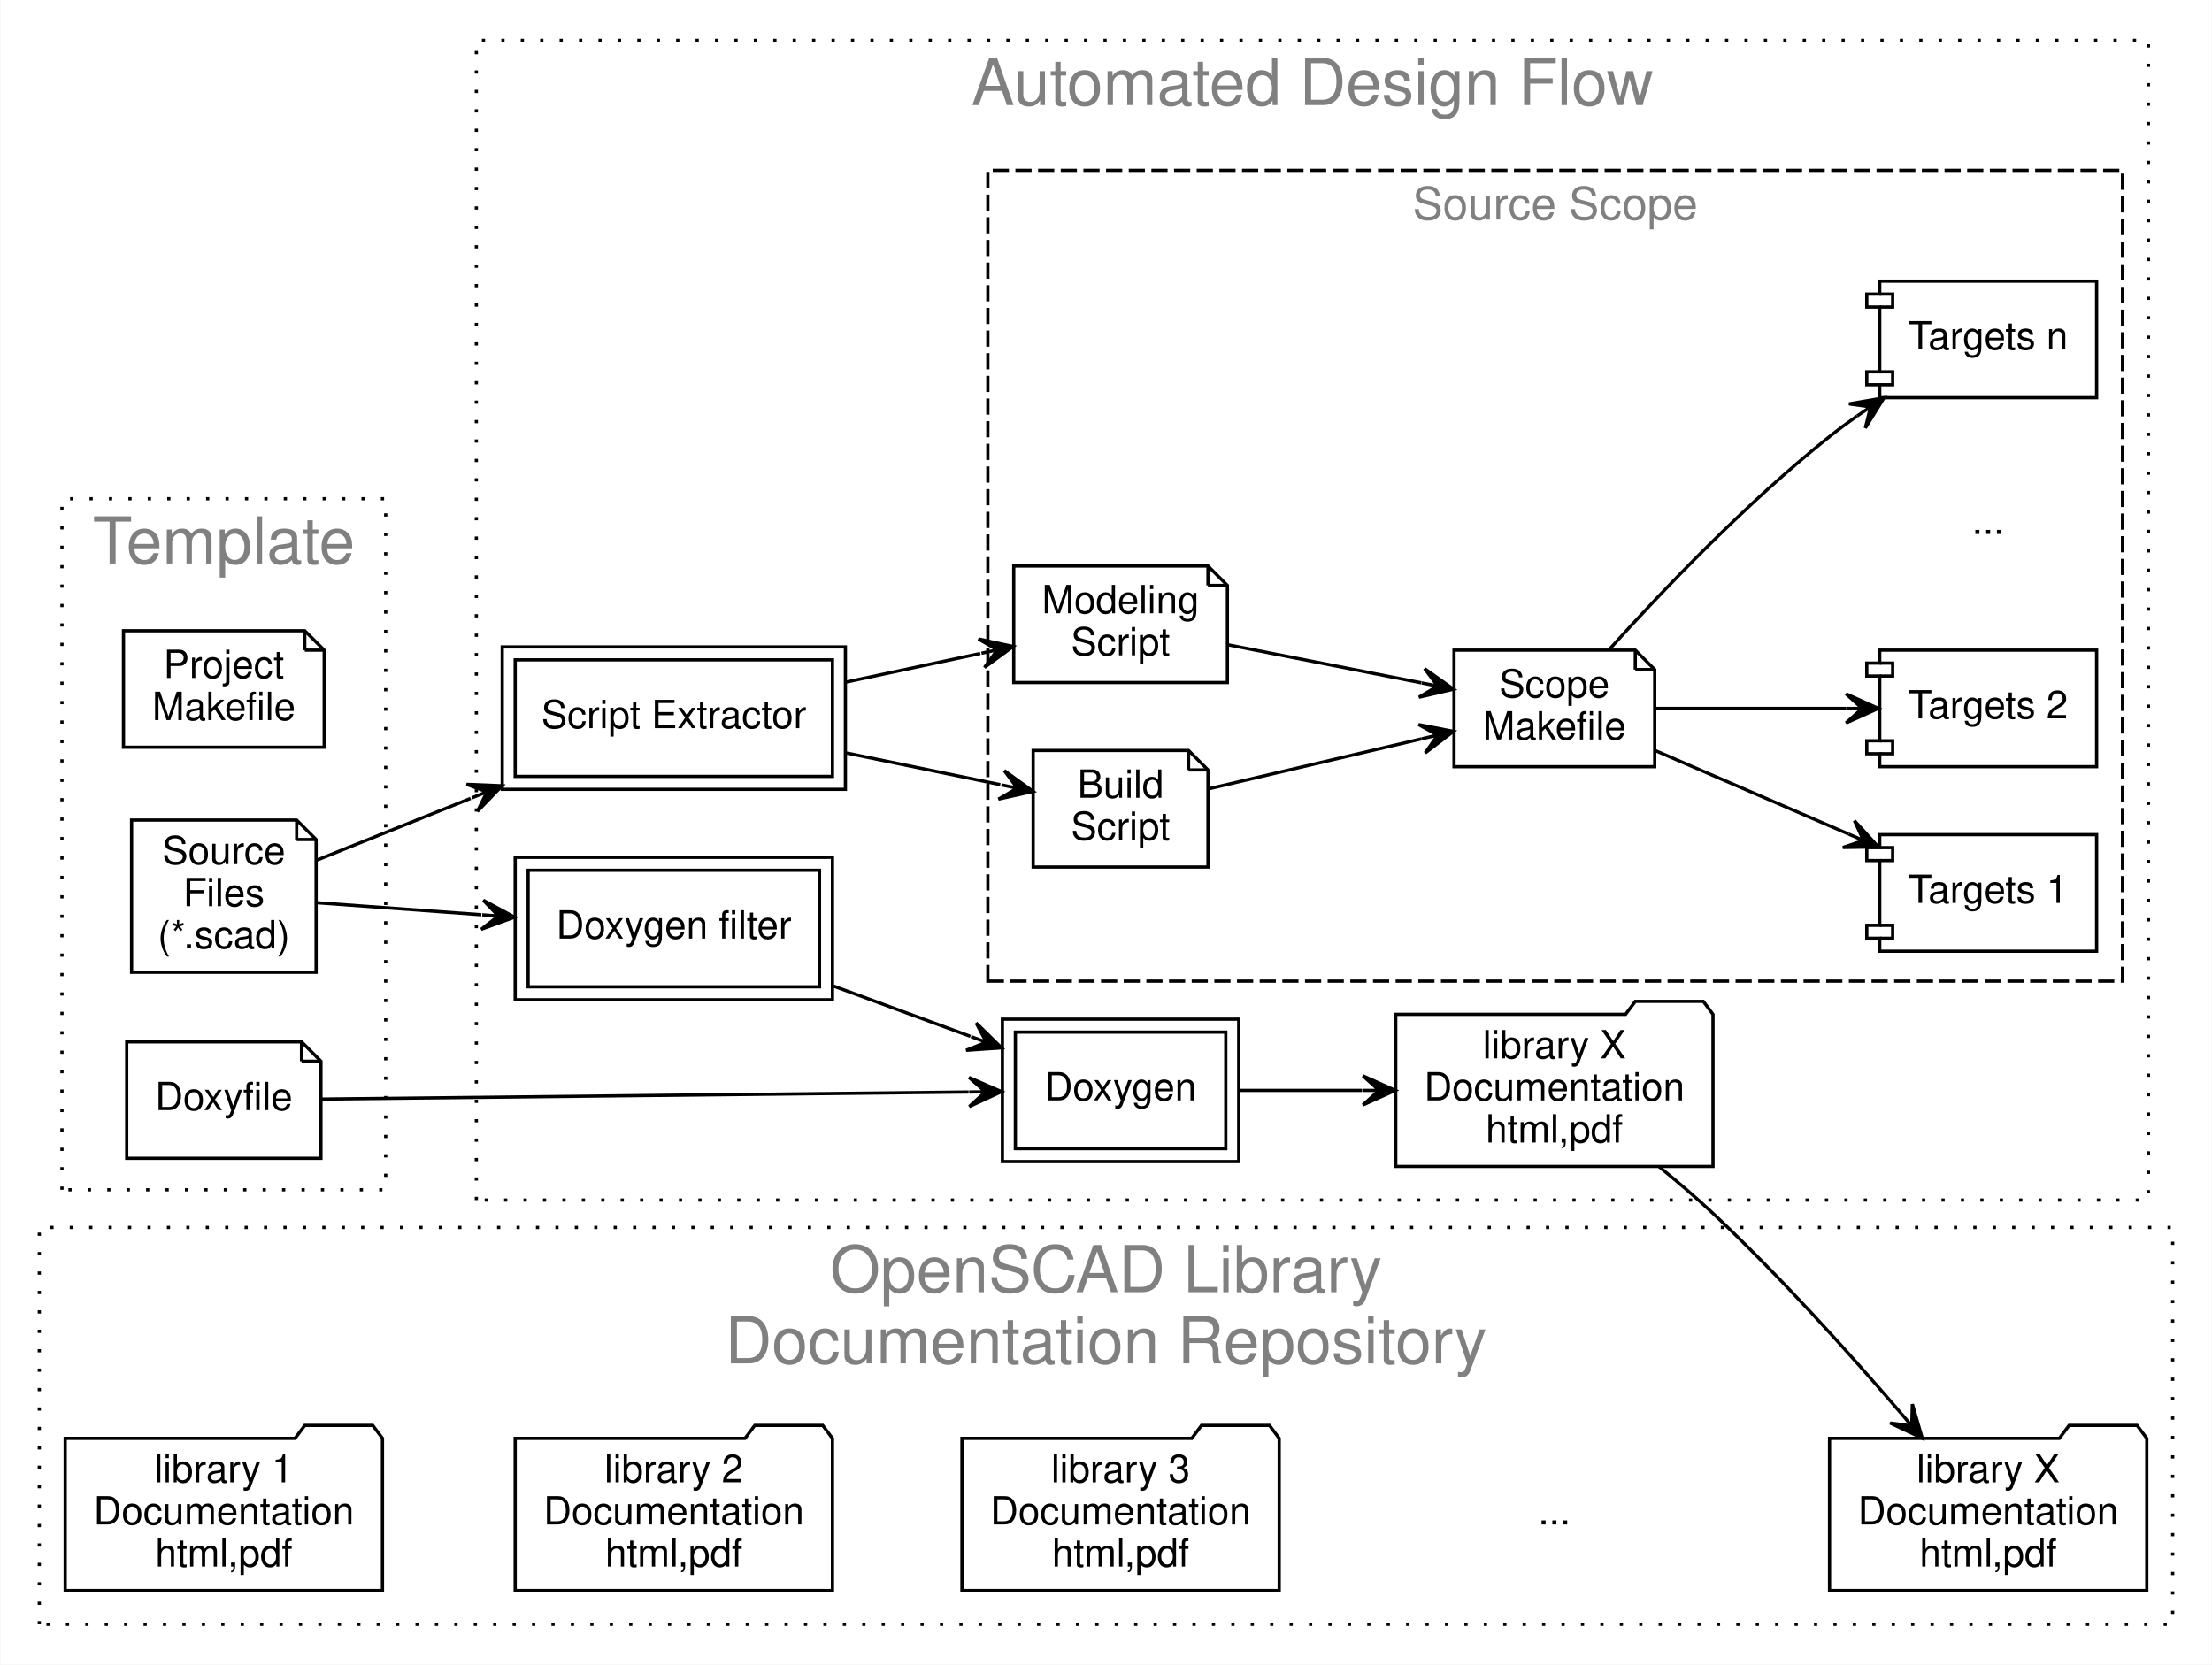
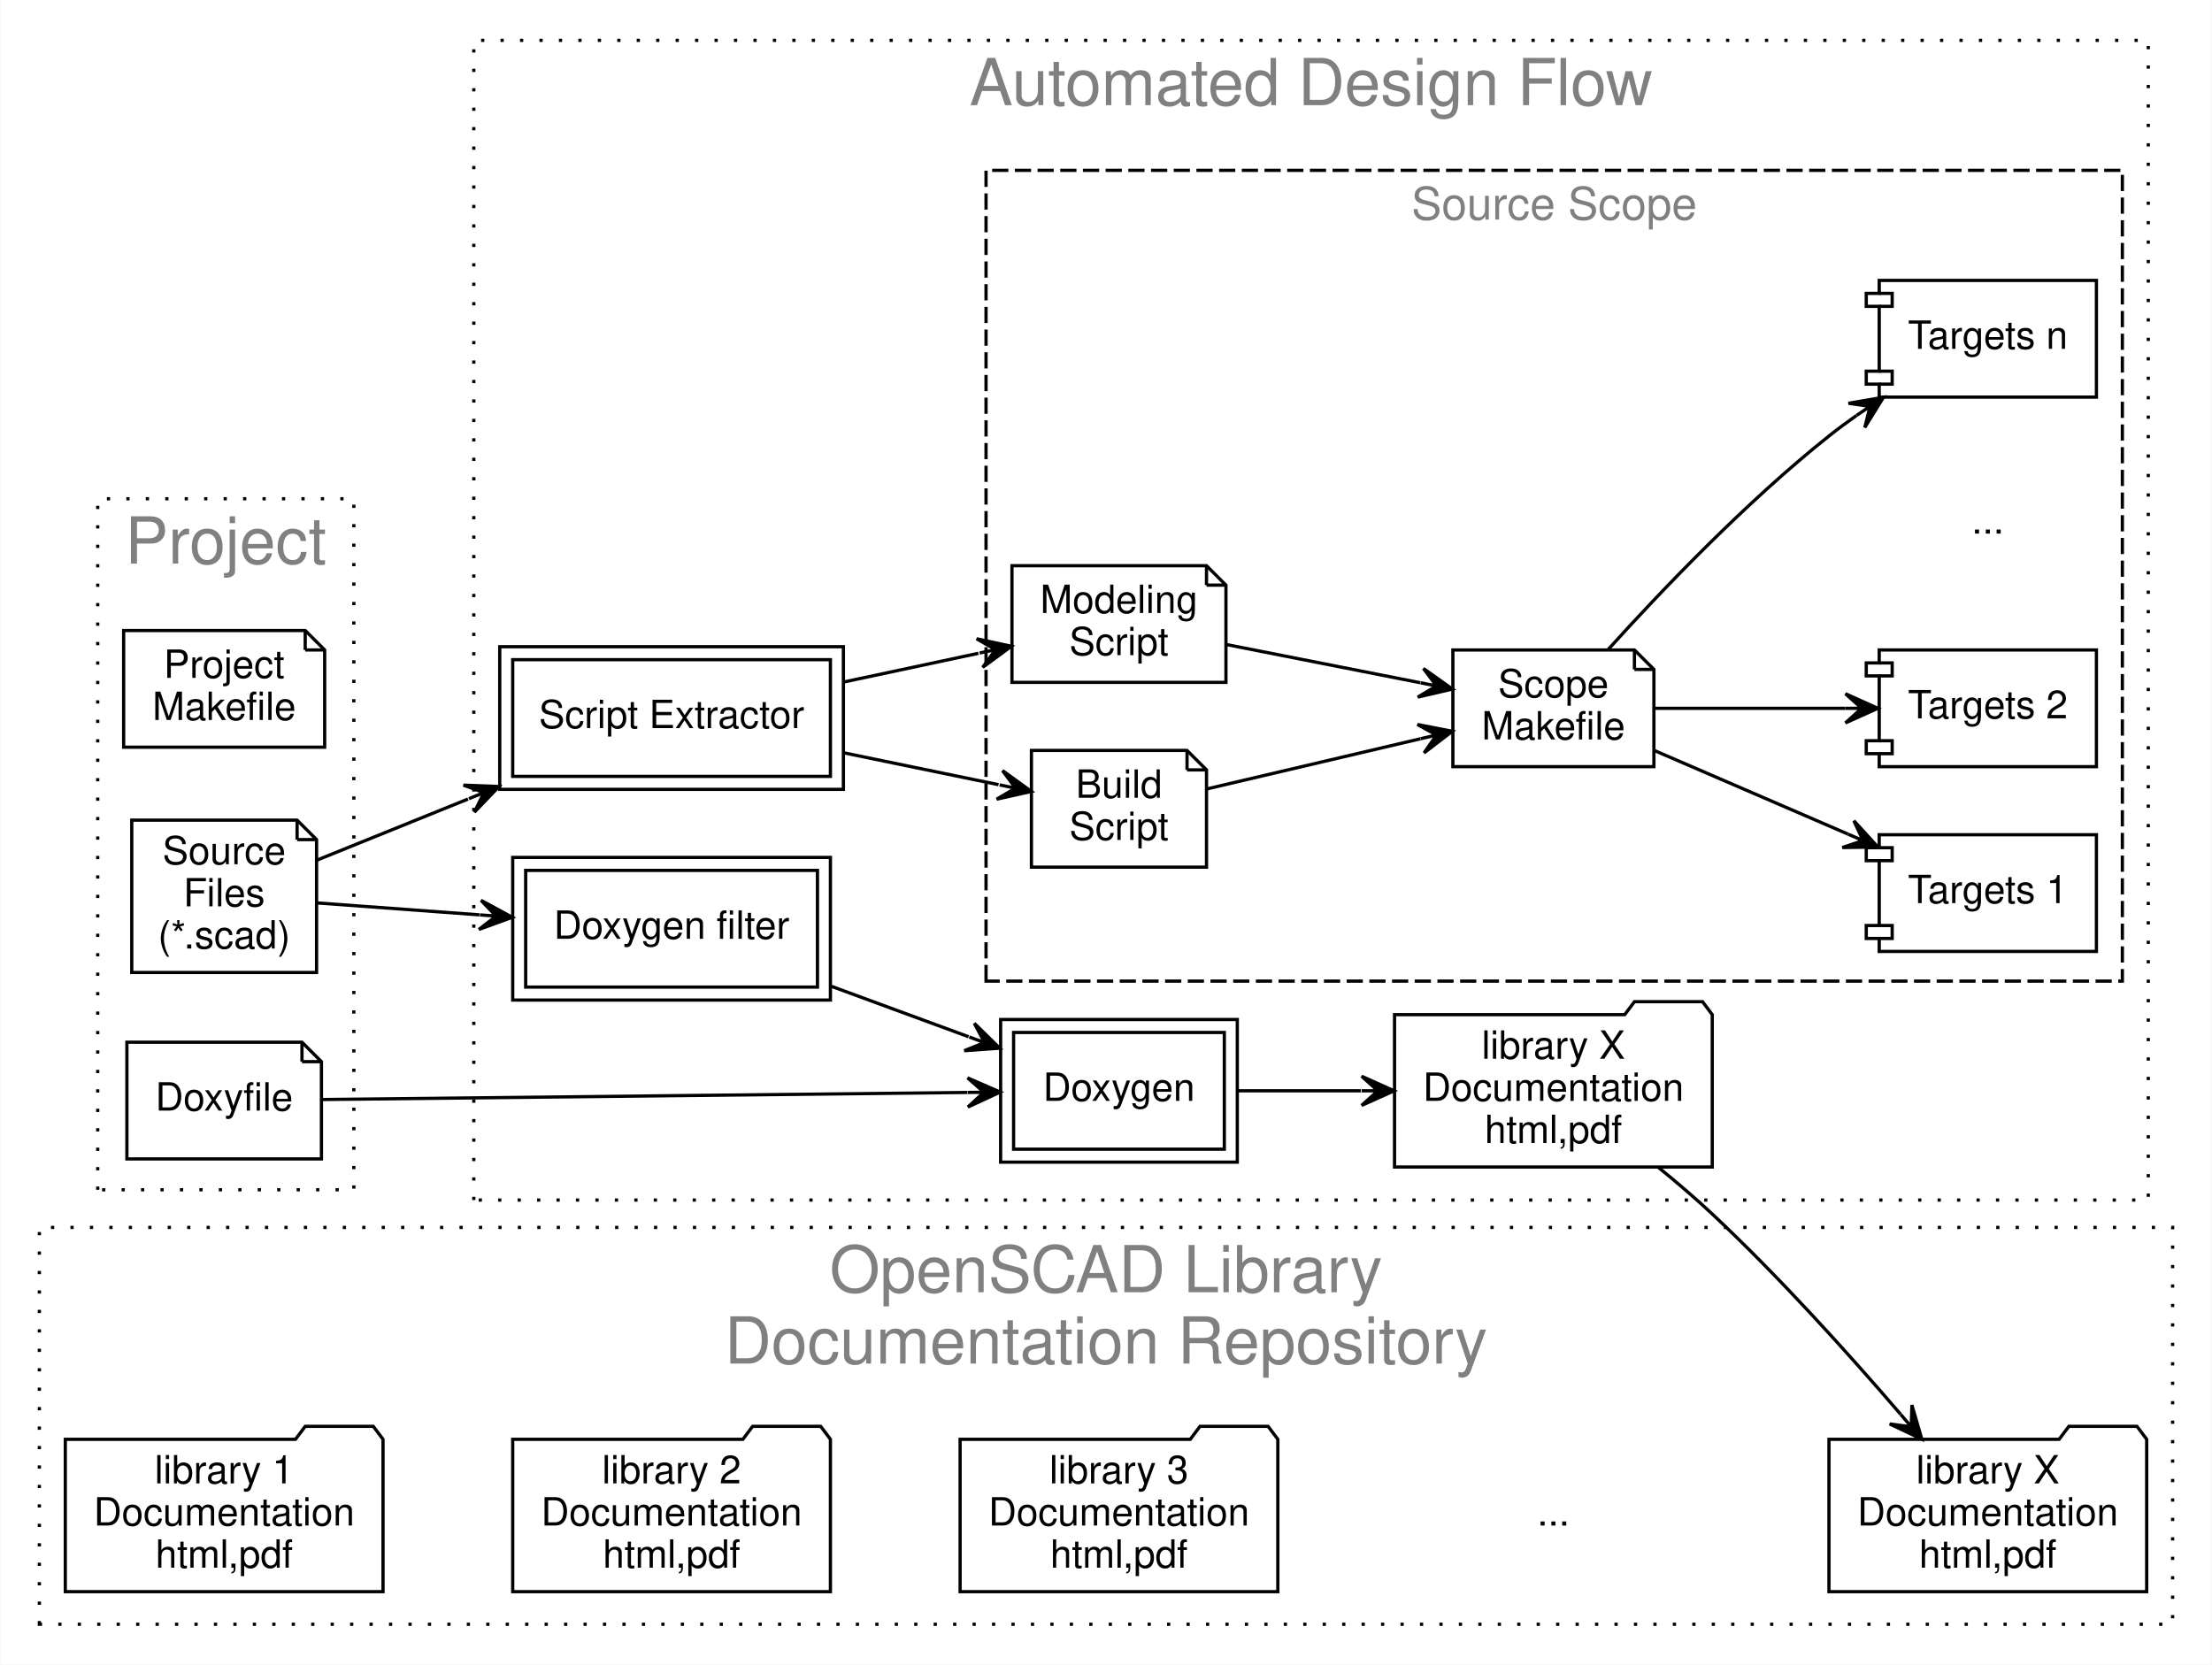
<svg xmlns="http://www.w3.org/2000/svg" width="574pt" height="432pt" viewBox="0.00 0.00 573.76 432.00">
-   <g id="graph0" class="graph" transform="scale(0.840058 0.840058) rotate(0) translate(4 510.25)">
-     <polygon fill="white" stroke="none" points="-4,4 -4,-510.25 679,-510.25 679,4 -4,4" />
+   <g id="graph0" class="graph" transform="scale(0.841285 0.841285) rotate(0) translate(4 509.5)">
+     <polygon fill="white" stroke="none" points="-4,4 -4,-509.5 678,-509.5 678,4 -4,4" />
    <g id="clust1" class="cluster">
-       <polygon fill="none" stroke="black" stroke-dasharray="1,5" points="15,-142.68 15,-356.172 115,-356.172 115,-142.68 15,-142.68" />
-       <text text-anchor="middle" x="65" y="-336.172" font-family="Helvetica,sans-Serif" font-size="20.00" fill="gray">Template</text>
+       <polygon fill="none" stroke="black" stroke-dasharray="1,5" points="26,-142.469 26,-355.644 105,-355.644 105,-142.469 26,-142.469" />
+       <text text-anchor="middle" x="65.5" y="-335.644" font-family="Helvetica,sans-Serif" font-size="20.00" fill="gray">Project</text>
    </g>
    <g id="clust3" class="cluster">
-       <polygon fill="none" stroke="black" stroke-dasharray="1,5" points="143,-139.509 143,-497.795 659.5,-497.795 659.5,-139.509 143,-139.509" />
-       <text text-anchor="middle" x="401.25" y="-477.795" font-family="Helvetica,sans-Serif" font-size="20.00" fill="gray">Automated Design Flow</text>
+       <polygon fill="none" stroke="black" stroke-dasharray="1,5" points="142,-139.303 142,-497.057 658.5,-497.057 658.5,-139.303 142,-139.303" />
+       <text text-anchor="middle" x="400.25" y="-477.057" font-family="Helvetica,sans-Serif" font-size="20.00" fill="gray">Automated Design Flow</text>
    </g>
    <g id="clust4" class="cluster">
-       <polygon fill="none" stroke="black" stroke-dasharray="5,2" points="301,-207.15 301,-457.633 651.5,-457.633 651.5,-207.15 301,-207.15" />
-       <text text-anchor="middle" x="476.25" y="-442.433" font-family="Helvetica,sans-Serif" font-size="14.00" fill="gray">Source Scope</text>
+       <polygon fill="none" stroke="black" stroke-dasharray="5,2" points="300,-206.843 300,-456.955 650.5,-456.955 650.5,-206.843 300,-206.843" />
+       <text text-anchor="middle" x="475.25" y="-441.755" font-family="Helvetica,sans-Serif" font-size="14.00" fill="gray">Source Scope</text>
    </g>
    <g id="clust6" class="cluster">
-       <polygon fill="none" stroke="black" stroke-dasharray="1,5" points="8,-8.455 8,-131.054 667,-131.054 667,-8.455 8,-8.455" />
-       <text text-anchor="middle" x="337.5" y="-111.054" font-family="Helvetica,sans-Serif" font-size="20.00" fill="gray">OpenSCAD Library</text>
-       <text text-anchor="middle" x="337.5" y="-89.054" font-family="Helvetica,sans-Serif" font-size="20.00" fill="gray">Documentation Repository</text>
+       <polygon fill="none" stroke="black" stroke-dasharray="1,5" points="8,-8.443 8,-130.86 666,-130.86 666,-8.443 8,-8.443" />
+       <text text-anchor="middle" x="337" y="-110.86" font-family="Helvetica,sans-Serif" font-size="20.00" fill="gray">OpenSCAD Library</text>
+       <text text-anchor="middle" x="337" y="-88.86" font-family="Helvetica,sans-Serif" font-size="20.00" fill="gray">Documentation Repository</text>
    </g>
    <g id="node1" class="node">
-       <polygon fill="none" stroke="black" points="90,-315.393 34,-315.393 34,-279.393 96,-279.393 96,-309.393 90,-315.393" />
-       <polyline fill="none" stroke="black" points="90,-315.393 90,-309.393 " />
-       <polyline fill="none" stroke="black" points="96,-309.393 90,-309.393 " />
-       <text text-anchor="middle" x="65" y="-300.793" font-family="Helvetica,sans-Serif" font-size="12.00">Project</text>
-       <text text-anchor="middle" x="65" y="-287.793" font-family="Helvetica,sans-Serif" font-size="12.00">Makefile</text>
+       <polygon fill="none" stroke="black" points="90,-314.997 34,-314.997 34,-278.997 96,-278.997 96,-308.997 90,-314.997" />
+       <polyline fill="none" stroke="black" points="90,-314.997 90,-308.997 " />
+       <polyline fill="none" stroke="black" points="96,-308.997 90,-308.997 " />
+       <text text-anchor="middle" x="65" y="-300.397" font-family="Helvetica,sans-Serif" font-size="12.00">Project</text>
+       <text text-anchor="middle" x="65" y="-287.397" font-family="Helvetica,sans-Serif" font-size="12.00">Makefile</text>
    </g>
    <g id="node2" class="node">
-       <polygon fill="none" stroke="black" points="87.5,-256.893 36.5,-256.893 36.5,-209.893 93.5,-209.893 93.5,-250.893 87.5,-256.893" />
-       <polyline fill="none" stroke="black" points="87.5,-256.893 87.5,-250.893 " />
-       <polyline fill="none" stroke="black" points="93.5,-250.893 87.5,-250.893 " />
-       <text text-anchor="middle" x="65" y="-243.293" font-family="Helvetica,sans-Serif" font-size="12.00">Source</text>
-       <text text-anchor="middle" x="65" y="-230.293" font-family="Helvetica,sans-Serif" font-size="12.00">Files</text>
-       <text text-anchor="middle" x="65" y="-217.293" font-family="Helvetica,sans-Serif" font-size="12.00">(*.scad)</text>
+       <polygon fill="none" stroke="black" points="87.5,-256.497 36.5,-256.497 36.5,-209.497 93.5,-209.497 93.5,-250.497 87.5,-256.497" />
+       <polyline fill="none" stroke="black" points="87.5,-256.497 87.5,-250.497 " />
+       <polyline fill="none" stroke="black" points="93.5,-250.497 87.5,-250.497 " />
+       <text text-anchor="middle" x="65" y="-242.897" font-family="Helvetica,sans-Serif" font-size="12.00">Source</text>
+       <text text-anchor="middle" x="65" y="-229.897" font-family="Helvetica,sans-Serif" font-size="12.00">Files</text>
+       <text text-anchor="middle" x="65" y="-216.897" font-family="Helvetica,sans-Serif" font-size="12.00">(*.scad)</text>
    </g>
    <g id="node4" class="node">
-       <polygon fill="none" stroke="black" points="253,-306.393 155,-306.393 155,-270.393 253,-270.393 253,-306.393" />
-       <polygon fill="none" stroke="black" points="257,-310.393 151,-310.393 151,-266.393 257,-266.393 257,-310.393" />
-       <text text-anchor="middle" x="204" y="-285.293" font-family="Helvetica,sans-Serif" font-size="12.00">Script Extractor</text>
+       <polygon fill="none" stroke="black" points="252,-305.997 154,-305.997 154,-269.997 252,-269.997 252,-305.997" />
+       <polygon fill="none" stroke="black" points="256,-309.997 150,-309.997 150,-265.997 256,-265.997 256,-309.997" />
+       <text text-anchor="middle" x="203" y="-284.897" font-family="Helvetica,sans-Serif" font-size="12.00">Script Extractor</text>
    </g>
    <g id="edge15" class="edge">
-       <path fill="none" stroke="black" d="M93.724,-244.523C107.449,-250.033 124.609,-256.922 141.234,-263.597" />
-       <polygon fill="black" stroke="black" points="150.931,-267.49 139.975,-267.94 146.291,-265.627 141.651,-263.764 141.651,-263.764 141.651,-263.764 146.291,-265.627 143.328,-259.588 150.931,-267.49 150.931,-267.49" />
+       <path fill="none" stroke="black" d="M93.522,-244.127C107.017,-249.585 123.857,-256.395 140.214,-263.01" />
+       <polygon fill="black" stroke="black" points="149.759,-266.87 138.801,-267.293 145.124,-264.995 140.489,-263.121 140.489,-263.121 140.489,-263.121 145.124,-264.995 142.176,-258.949 149.759,-266.87 149.759,-266.87" />
    </g>
    <g id="node5" class="node">
-       <polygon fill="none" stroke="black" points="249,-241.393 159,-241.393 159,-205.393 249,-205.393 249,-241.393" />
-       <polygon fill="none" stroke="black" points="253,-245.393 155,-245.393 155,-201.393 253,-201.393 253,-245.393" />
-       <text text-anchor="middle" x="204" y="-220.293" font-family="Helvetica,sans-Serif" font-size="12.00">Doxygen filter</text>
+       <polygon fill="none" stroke="black" points="248,-240.997 158,-240.997 158,-204.997 248,-204.997 248,-240.997" />
+       <polygon fill="none" stroke="black" points="252,-244.997 154,-244.997 154,-200.997 252,-200.997 252,-244.997" />
+       <text text-anchor="middle" x="203" y="-219.897" font-family="Helvetica,sans-Serif" font-size="12.00">Doxygen filter</text>
    </g>
    <g id="edge16" class="edge">
-       <path fill="none" stroke="black" d="M93.724,-231.369C108.365,-230.301 126.912,-228.947 144.551,-227.659" />
-       <polygon fill="black" stroke="black" points="154.795,-226.912 145.149,-232.128 149.809,-227.276 144.822,-227.64 144.822,-227.64 144.822,-227.64 149.809,-227.276 144.494,-223.152 154.795,-226.912 154.795,-226.912" />
+       <path fill="none" stroke="black" d="M93.522,-230.973C107.99,-229.909 126.303,-228.563 143.743,-227.28" />
+       <polygon fill="black" stroke="black" points="153.875,-226.535 144.232,-231.757 148.889,-226.902 143.902,-227.269 143.902,-227.269 143.902,-227.269 148.889,-226.902 143.572,-222.781 153.875,-226.535 153.875,-226.535" />
    </g>
    <g id="node3" class="node">
-       <polygon fill="none" stroke="black" points="89,-188.393 35,-188.393 35,-152.393 95,-152.393 95,-182.393 89,-188.393" />
-       <polyline fill="none" stroke="black" points="89,-188.393 89,-182.393 " />
-       <polyline fill="none" stroke="black" points="95,-182.393 89,-182.393 " />
-       <text text-anchor="middle" x="65" y="-167.293" font-family="Helvetica,sans-Serif" font-size="12.00">Doxyfile</text>
+       <polygon fill="none" stroke="black" points="89,-187.997 35,-187.997 35,-151.997 95,-151.997 95,-181.997 89,-187.997" />
+       <polyline fill="none" stroke="black" points="89,-187.997 89,-181.997 " />
+       <polyline fill="none" stroke="black" points="95,-181.997 89,-181.997 " />
+       <text text-anchor="middle" x="65" y="-166.897" font-family="Helvetica,sans-Serif" font-size="12.00">Doxyfile</text>
    </g>
    <g id="node6" class="node">
-       <polygon fill="none" stroke="black" points="374.5,-191.393 309.5,-191.393 309.5,-155.393 374.5,-155.393 374.5,-191.393" />
-       <polygon fill="none" stroke="black" points="378.5,-195.393 305.5,-195.393 305.5,-151.393 378.5,-151.393 378.5,-195.393" />
-       <text text-anchor="middle" x="342" y="-170.293" font-family="Helvetica,sans-Serif" font-size="12.00">Doxygen</text>
+       <polygon fill="none" stroke="black" points="373.5,-190.997 308.5,-190.997 308.5,-154.997 373.5,-154.997 373.5,-190.997" />
+       <polygon fill="none" stroke="black" points="377.5,-194.997 304.5,-194.997 304.5,-150.997 377.5,-150.997 377.5,-194.997" />
+       <text text-anchor="middle" x="341" y="-169.897" font-family="Helvetica,sans-Serif" font-size="12.00">Doxygen</text>
    </g>
    <g id="edge17" class="edge">
-       <path fill="none" stroke="black" d="M95.169,-170.711C142.928,-171.232 238.171,-172.271 295.067,-172.892" />
-       <polygon fill="black" stroke="black" points="305.224,-173.003 295.176,-177.393 300.225,-172.948 295.225,-172.894 295.225,-172.894 295.225,-172.894 300.225,-172.948 295.274,-168.394 305.224,-173.003 305.224,-173.003" />
+       <path fill="none" stroke="black" d="M95.063,-170.315C142.648,-170.836 237.545,-171.875 294.234,-172.496" />
+       <polygon fill="black" stroke="black" points="304.354,-172.607 294.306,-176.997 299.355,-172.552 294.355,-172.497 294.355,-172.497 294.355,-172.497 299.355,-172.552 294.404,-167.997 304.354,-172.607 304.354,-172.607" />
    </g>
    <g id="node8" class="node">
-       <polygon fill="none" stroke="black" points="369,-335.393 309,-335.393 309,-299.393 375,-299.393 375,-329.393 369,-335.393" />
-       <polyline fill="none" stroke="black" points="369,-335.393 369,-329.393 " />
-       <polyline fill="none" stroke="black" points="375,-329.393 369,-329.393 " />
-       <text text-anchor="middle" x="342" y="-320.793" font-family="Helvetica,sans-Serif" font-size="12.00">Modeling</text>
-       <text text-anchor="middle" x="342" y="-307.793" font-family="Helvetica,sans-Serif" font-size="12.00">Script</text>
+       <polygon fill="none" stroke="black" points="368,-334.997 308,-334.997 308,-298.997 374,-298.997 374,-328.997 368,-334.997" />
+       <polyline fill="none" stroke="black" points="368,-334.997 368,-328.997 " />
+       <polyline fill="none" stroke="black" points="374,-328.997 368,-328.997 " />
+       <text text-anchor="middle" x="341" y="-320.397" font-family="Helvetica,sans-Serif" font-size="12.00">Modeling</text>
+       <text text-anchor="middle" x="341" y="-307.397" font-family="Helvetica,sans-Serif" font-size="12.00">Script</text>
    </g>
    <g id="edge7" class="edge">
-       <path fill="none" stroke="black" d="M257.192,-299.522C270.905,-302.446 285.526,-305.564 298.652,-308.363" />
-       <polygon fill="black" stroke="black" points="308.813,-310.53 298.094,-312.845 303.923,-309.487 299.033,-308.444 299.033,-308.444 299.033,-308.444 303.923,-309.487 299.971,-304.043 308.813,-310.53 308.813,-310.53" />
+       <path fill="none" stroke="black" d="M256.192,-299.126C269.905,-302.05 284.526,-305.168 297.652,-307.967" />
+       <polygon fill="black" stroke="black" points="307.813,-310.133 297.094,-312.449 302.923,-309.091 298.033,-308.048 298.033,-308.048 298.033,-308.048 302.923,-309.091 298.971,-303.647 307.813,-310.133 307.813,-310.133" />
    </g>
    <g id="node9" class="node">
-       <polygon fill="none" stroke="black" points="363,-278.393 315,-278.393 315,-242.393 369,-242.393 369,-272.393 363,-278.393" />
-       <polyline fill="none" stroke="black" points="363,-278.393 363,-272.393 " />
-       <polyline fill="none" stroke="black" points="369,-272.393 363,-272.393 " />
-       <text text-anchor="middle" x="342" y="-263.793" font-family="Helvetica,sans-Serif" font-size="12.00">Build</text>
-       <text text-anchor="middle" x="342" y="-250.793" font-family="Helvetica,sans-Serif" font-size="12.00">Script</text>
+       <polygon fill="none" stroke="black" points="362,-277.997 314,-277.997 314,-241.997 368,-241.997 368,-271.997 362,-277.997" />
+       <polyline fill="none" stroke="black" points="362,-277.997 362,-271.997 " />
+       <polyline fill="none" stroke="black" points="368,-271.997 362,-271.997 " />
+       <text text-anchor="middle" x="341" y="-263.397" font-family="Helvetica,sans-Serif" font-size="12.00">Build</text>
+       <text text-anchor="middle" x="341" y="-250.397" font-family="Helvetica,sans-Serif" font-size="12.00">Script</text>
    </g>
    <g id="edge8" class="edge">
-       <path fill="none" stroke="black" d="M257.192,-277.648C273.105,-274.371 290.241,-270.843 304.846,-267.837" />
-       <polygon fill="black" stroke="black" points="314.979,-265.75 306.092,-272.174 310.082,-266.759 305.184,-267.767 305.184,-267.767 305.184,-267.767 310.082,-266.759 304.277,-263.359 314.979,-265.75 314.979,-265.75" />
+       <path fill="none" stroke="black" d="M256.192,-277.251C272.105,-273.975 289.241,-270.447 303.846,-267.44" />
+       <polygon fill="black" stroke="black" points="313.979,-265.354 305.092,-271.778 309.082,-266.362 304.184,-267.371 304.184,-267.371 304.184,-267.371 309.082,-266.362 303.277,-262.963 313.979,-265.354 313.979,-265.354" />
    </g>
    <g id="edge9" class="edge">
-       <path fill="none" stroke="black" d="M253.331,-205.624C267.093,-200.565 282.031,-195.073 295.611,-190.08" />
-       <polygon fill="black" stroke="black" points="305.223,-186.546 297.39,-194.221 300.53,-188.272 295.837,-189.997 295.837,-189.997 295.837,-189.997 300.53,-188.272 294.285,-185.773 305.223,-186.546 305.223,-186.546" />
+       <path fill="none" stroke="black" d="M252.331,-205.228C266.093,-200.168 281.031,-194.677 294.611,-189.684" />
+       <polygon fill="black" stroke="black" points="304.223,-186.15 296.39,-193.824 299.53,-187.875 294.837,-189.601 294.837,-189.601 294.837,-189.601 299.53,-187.875 293.285,-185.377 304.223,-186.15 304.223,-186.15" />
    </g>
    <g id="node7" class="node">
-       <polygon fill="none" stroke="black" points="525,-196.893 522,-200.893 501,-200.893 498,-196.893 427,-196.893 427,-149.893 525,-149.893 525,-196.893" />
-       <text text-anchor="middle" x="476" y="-183.293" font-family="Helvetica,sans-Serif" font-size="12.00">library X</text>
-       <text text-anchor="middle" x="476" y="-170.293" font-family="Helvetica,sans-Serif" font-size="12.00">Documentation</text>
-       <text text-anchor="middle" x="476" y="-157.293" font-family="Helvetica,sans-Serif" font-size="12.00">html,pdf</text>
+       <polygon fill="none" stroke="black" points="524,-196.497 521,-200.497 500,-200.497 497,-196.497 426,-196.497 426,-149.497 524,-149.497 524,-196.497" />
+       <text text-anchor="middle" x="475" y="-182.897" font-family="Helvetica,sans-Serif" font-size="12.00">library X</text>
+       <text text-anchor="middle" x="475" y="-169.897" font-family="Helvetica,sans-Serif" font-size="12.00">Documentation</text>
+       <text text-anchor="middle" x="475" y="-156.897" font-family="Helvetica,sans-Serif" font-size="12.00">html,pdf</text>
    </g>
    <g id="edge10" class="edge">
-       <path fill="none" stroke="black" d="M378.721,-173.393C390.409,-173.393 403.714,-173.393 416.625,-173.393" />
-       <polygon fill="black" stroke="black" points="426.856,-173.393 416.856,-177.893 421.856,-173.393 416.856,-173.393 416.856,-173.393 416.856,-173.393 421.856,-173.393 416.856,-168.893 426.856,-173.393 426.856,-173.393" />
+       <path fill="none" stroke="black" d="M377.721,-172.997C389.409,-172.997 402.714,-172.997 415.625,-172.997" />
+       <polygon fill="black" stroke="black" points="425.856,-172.997 415.856,-177.497 420.856,-172.997 415.856,-172.997 415.856,-172.997 415.856,-172.997 420.856,-172.997 415.856,-168.497 425.856,-172.997 425.856,-172.997" />
    </g>
    <g id="node19" class="node">
-       <polygon fill="none" stroke="black" points="659,-65.893 656,-69.893 635,-69.893 632,-65.893 561,-65.893 561,-18.893 659,-18.893 659,-65.893" />
-       <text text-anchor="middle" x="610" y="-52.293" font-family="Helvetica,sans-Serif" font-size="12.00">library X</text>
-       <text text-anchor="middle" x="610" y="-39.293" font-family="Helvetica,sans-Serif" font-size="12.00">Documentation</text>
-       <text text-anchor="middle" x="610" y="-26.293" font-family="Helvetica,sans-Serif" font-size="12.00">html,pdf</text>
+       <polygon fill="none" stroke="black" points="658,-65.497 655,-69.497 634,-69.497 631,-65.497 560,-65.497 560,-18.497 658,-18.497 658,-65.497" />
+       <text text-anchor="middle" x="609" y="-51.897" font-family="Helvetica,sans-Serif" font-size="12.00">library X</text>
+       <text text-anchor="middle" x="609" y="-38.897" font-family="Helvetica,sans-Serif" font-size="12.00">Documentation</text>
+       <text text-anchor="middle" x="609" y="-25.897" font-family="Helvetica,sans-Serif" font-size="12.00">html,pdf</text>
    </g>
    <g id="edge18" class="edge">
-       <path fill="none" stroke="black" d="M508.361,-149.801C514.04,-145.186 519.804,-140.262 525,-135.393 545.698,-115.997 567.101,-92.237 583.122,-73.587" />
-       <polygon fill="black" stroke="black" points="589.641,-65.935 586.581,-76.466 586.398,-69.741 583.156,-73.547 583.156,-73.547 583.156,-73.547 586.398,-69.741 579.73,-70.629 589.641,-65.935 589.641,-65.935" />
+       <path fill="none" stroke="black" d="M507.361,-149.405C513.04,-144.79 518.804,-139.866 524,-134.997 544.698,-115.601 566.101,-91.84 582.122,-73.191" />
+       <polygon fill="black" stroke="black" points="588.641,-65.539 585.581,-76.069 585.398,-69.345 582.156,-73.151 582.156,-73.151 582.156,-73.151 585.398,-69.345 578.73,-70.233 588.641,-65.539 588.641,-65.539" />
    </g>
    <g id="node10" class="node">
-       <polygon fill="none" stroke="black" points="501,-309.393 445,-309.393 445,-273.393 507,-273.393 507,-303.393 501,-309.393" />
-       <polyline fill="none" stroke="black" points="501,-309.393 501,-303.393 " />
-       <polyline fill="none" stroke="black" points="507,-303.393 501,-303.393 " />
-       <text text-anchor="middle" x="476" y="-294.793" font-family="Helvetica,sans-Serif" font-size="12.00">Scope</text>
-       <text text-anchor="middle" x="476" y="-281.793" font-family="Helvetica,sans-Serif" font-size="12.00">Makefile</text>
+       <polygon fill="none" stroke="black" points="500,-308.997 444,-308.997 444,-272.997 506,-272.997 506,-302.997 500,-308.997" />
+       <polyline fill="none" stroke="black" points="500,-308.997 500,-302.997 " />
+       <polyline fill="none" stroke="black" points="506,-302.997 500,-302.997 " />
+       <text text-anchor="middle" x="475" y="-294.397" font-family="Helvetica,sans-Serif" font-size="12.00">Scope</text>
+       <text text-anchor="middle" x="475" y="-281.397" font-family="Helvetica,sans-Serif" font-size="12.00">Makefile</text>
    </g>
    <g id="edge1" class="edge">
-       <path fill="none" stroke="black" d="M375.291,-311.033C393.277,-307.49 415.828,-303.048 434.932,-299.285" />
-       <polygon fill="black" stroke="black" points="444.852,-297.331 435.91,-303.679 439.947,-298.298 435.041,-299.264 435.041,-299.264 435.041,-299.264 439.947,-298.298 434.171,-294.849 444.852,-297.331 444.852,-297.331" />
+       <path fill="none" stroke="black" d="M374.291,-310.637C392.277,-307.094 414.828,-302.652 433.932,-298.889" />
+       <polygon fill="black" stroke="black" points="443.852,-296.935 434.91,-303.283 438.947,-297.901 434.041,-298.868 434.041,-298.868 434.041,-298.868 438.947,-297.901 433.171,-294.453 443.852,-296.935 443.852,-296.935" />
    </g>
    <g id="edge2" class="edge">
-       <path fill="none" stroke="black" d="M369.079,-266.518C387.889,-270.935 413.629,-276.98 435.024,-282.005" />
-       <polygon fill="black" stroke="black" points="444.817,-284.305 434.053,-286.399 439.95,-283.161 435.082,-282.018 435.082,-282.018 435.082,-282.018 439.95,-283.161 436.111,-277.637 444.817,-284.305 444.817,-284.305" />
+       <path fill="none" stroke="black" d="M368.079,-266.121C386.889,-270.539 412.629,-276.584 434.024,-281.609" />
+       <polygon fill="black" stroke="black" points="443.817,-283.909 433.053,-286.003 438.95,-282.765 434.082,-281.622 434.082,-281.622 434.082,-281.622 438.95,-282.765 435.111,-277.241 443.817,-283.909 443.817,-283.909" />
    </g>
    <g id="node11" class="node">
-       <polygon fill="none" stroke="black" points="643.5,-252.393 576.5,-252.393 576.5,-248.393 572.5,-248.393 572.5,-244.393 576.5,-244.393 576.5,-224.393 572.5,-224.393 572.5,-220.393 576.5,-220.393 576.5,-216.393 643.5,-216.393 643.5,-252.393" />
-       <polyline fill="none" stroke="black" points="576.5,-248.393 580.5,-248.393 580.5,-244.393 576.5,-244.393 " />
-       <polyline fill="none" stroke="black" points="576.5,-224.393 580.5,-224.393 580.5,-220.393 576.5,-220.393 " />
-       <text text-anchor="middle" x="610" y="-231.293" font-family="Helvetica,sans-Serif" font-size="12.00">Targets 1</text>
+       <polygon fill="none" stroke="black" points="642.5,-251.997 575.5,-251.997 575.5,-247.997 571.5,-247.997 571.5,-243.997 575.5,-243.997 575.5,-223.997 571.5,-223.997 571.5,-219.997 575.5,-219.997 575.5,-215.997 642.5,-215.997 642.5,-251.997" />
+       <polyline fill="none" stroke="black" points="575.5,-247.997 579.5,-247.997 579.5,-243.997 575.5,-243.997 " />
+       <polyline fill="none" stroke="black" points="575.5,-223.997 579.5,-223.997 579.5,-219.997 575.5,-219.997 " />
+       <text text-anchor="middle" x="609" y="-230.897" font-family="Helvetica,sans-Serif" font-size="12.00">Targets 1</text>
    </g>
    <g id="edge3" class="edge">
-       <path fill="none" stroke="black" d="M507.283,-278.316C524.945,-270.69 547.488,-260.955 566.862,-252.589" />
-       <polygon fill="black" stroke="black" points="576.083,-248.607 568.686,-256.703 571.493,-250.589 566.902,-252.572 566.902,-252.572 566.902,-252.572 571.493,-250.589 565.118,-248.44 576.083,-248.607 576.083,-248.607" />
+       <path fill="none" stroke="black" d="M506.283,-277.92C523.945,-270.294 546.488,-260.559 565.862,-252.193" />
+       <polygon fill="black" stroke="black" points="575.083,-248.211 567.686,-256.307 570.493,-250.193 565.902,-252.175 565.902,-252.175 565.902,-252.175 570.493,-250.193 564.118,-248.044 575.083,-248.211 575.083,-248.211" />
    </g>
    <g id="node12" class="node">
-       <polygon fill="none" stroke="black" points="643.5,-309.393 576.5,-309.393 576.5,-305.393 572.5,-305.393 572.5,-301.393 576.5,-301.393 576.5,-281.393 572.5,-281.393 572.5,-277.393 576.5,-277.393 576.5,-273.393 643.5,-273.393 643.5,-309.393" />
-       <polyline fill="none" stroke="black" points="576.5,-305.393 580.5,-305.393 580.5,-301.393 576.5,-301.393 " />
-       <polyline fill="none" stroke="black" points="576.5,-281.393 580.5,-281.393 580.5,-277.393 576.5,-277.393 " />
-       <text text-anchor="middle" x="610" y="-288.293" font-family="Helvetica,sans-Serif" font-size="12.00">Targets 2</text>
+       <polygon fill="none" stroke="black" points="642.5,-308.997 575.5,-308.997 575.5,-304.997 571.5,-304.997 571.5,-300.997 575.5,-300.997 575.5,-280.997 571.5,-280.997 571.5,-276.997 575.5,-276.997 575.5,-272.997 642.5,-272.997 642.5,-308.997" />
+       <polyline fill="none" stroke="black" points="575.5,-304.997 579.5,-304.997 579.5,-300.997 575.5,-300.997 " />
+       <polyline fill="none" stroke="black" points="575.5,-280.997 579.5,-280.997 579.5,-276.997 575.5,-276.997 " />
+       <text text-anchor="middle" x="609" y="-287.897" font-family="Helvetica,sans-Serif" font-size="12.00">Targets 2</text>
    </g>
    <g id="edge4" class="edge">
-       <path fill="none" stroke="black" d="M507.283,-291.393C524.704,-291.393 546.874,-291.393 566.068,-291.393" />
-       <polygon fill="black" stroke="black" points="576.083,-291.393 566.083,-295.893 571.083,-291.393 566.083,-291.393 566.083,-291.393 566.083,-291.393 571.083,-291.393 566.083,-286.893 576.083,-291.393 576.083,-291.393" />
+       <path fill="none" stroke="black" d="M506.283,-290.997C523.704,-290.997 545.874,-290.997 565.068,-290.997" />
+       <polygon fill="black" stroke="black" points="575.083,-290.997 565.083,-295.497 570.083,-290.997 565.083,-290.997 565.083,-290.997 565.083,-290.997 570.083,-290.997 565.083,-286.497 575.083,-290.997 575.083,-290.997" />
    </g>
    <g id="node13" class="node">
-       <text text-anchor="middle" x="610" y="-345.293" font-family="Helvetica,sans-Serif" font-size="12.00">...</text>
+       <text text-anchor="middle" x="609" y="-344.897" font-family="Helvetica,sans-Serif" font-size="12.00">...</text>
    </g>
    <g id="node14" class="node">
-       <polygon fill="none" stroke="black" points="643.5,-423.393 576.5,-423.393 576.5,-419.393 572.5,-419.393 572.5,-415.393 576.5,-415.393 576.5,-395.393 572.5,-395.393 572.5,-391.393 576.5,-391.393 576.5,-387.393 643.5,-387.393 643.5,-423.393" />
-       <polyline fill="none" stroke="black" points="576.5,-419.393 580.5,-419.393 580.5,-415.393 576.5,-415.393 " />
-       <polyline fill="none" stroke="black" points="576.5,-395.393 580.5,-395.393 580.5,-391.393 576.5,-391.393 " />
-       <text text-anchor="middle" x="610" y="-402.293" font-family="Helvetica,sans-Serif" font-size="12.00">Targets n</text>
+       <polygon fill="none" stroke="black" points="642.5,-422.997 575.5,-422.997 575.5,-418.997 571.5,-418.997 571.5,-414.997 575.5,-414.997 575.5,-394.997 571.5,-394.997 571.5,-390.997 575.5,-390.997 575.5,-386.997 642.5,-386.997 642.5,-422.997" />
+       <polyline fill="none" stroke="black" points="575.5,-418.997 579.5,-418.997 579.5,-414.997 575.5,-414.997 " />
+       <polyline fill="none" stroke="black" points="575.5,-394.997 579.5,-394.997 579.5,-390.997 575.5,-390.997 " />
+       <text text-anchor="middle" x="609" y="-401.897" font-family="Helvetica,sans-Serif" font-size="12.00">Targets n</text>
    </g>
    <g id="edge6" class="edge">
-       <path fill="none" stroke="black" d="M492.987,-309.641C509.149,-327.519 535.338,-354.978 561,-375.393 563.696,-377.538 566.555,-379.658 569.48,-381.72" />
-       <polygon fill="black" stroke="black" points="577.822,-387.349 567.015,-385.486 573.677,-384.553 569.533,-381.756 569.533,-381.756 569.533,-381.756 573.677,-384.553 572.05,-378.026 577.822,-387.349 577.822,-387.349" />
+       <path fill="none" stroke="black" d="M491.987,-309.245C508.149,-327.123 534.338,-354.582 560,-374.997 562.696,-377.142 565.555,-379.262 568.48,-381.324" />
+       <polygon fill="black" stroke="black" points="576.822,-386.953 566.015,-385.09 572.677,-384.156 568.533,-381.36 568.533,-381.36 568.533,-381.36 572.677,-384.156 571.05,-377.629 576.822,-386.953 576.822,-386.953" />
    </g>
    <g id="node15" class="node">
-       <polygon fill="none" stroke="black" points="114,-65.893 111,-69.893 90,-69.893 87,-65.893 16,-65.893 16,-18.893 114,-18.893 114,-65.893" />
-       <text text-anchor="middle" x="65" y="-52.293" font-family="Helvetica,sans-Serif" font-size="12.00">library 1</text>
-       <text text-anchor="middle" x="65" y="-39.293" font-family="Helvetica,sans-Serif" font-size="12.00">Documentation</text>
-       <text text-anchor="middle" x="65" y="-26.293" font-family="Helvetica,sans-Serif" font-size="12.00">html,pdf</text>
+       <polygon fill="none" stroke="black" points="114,-65.497 111,-69.497 90,-69.497 87,-65.497 16,-65.497 16,-18.497 114,-18.497 114,-65.497" />
+       <text text-anchor="middle" x="65" y="-51.897" font-family="Helvetica,sans-Serif" font-size="12.00">library 1</text>
+       <text text-anchor="middle" x="65" y="-38.897" font-family="Helvetica,sans-Serif" font-size="12.00">Documentation</text>
+       <text text-anchor="middle" x="65" y="-25.897" font-family="Helvetica,sans-Serif" font-size="12.00">html,pdf</text>
    </g>
    <g id="node16" class="node">
-       <polygon fill="none" stroke="black" points="253,-65.893 250,-69.893 229,-69.893 226,-65.893 155,-65.893 155,-18.893 253,-18.893 253,-65.893" />
-       <text text-anchor="middle" x="204" y="-52.293" font-family="Helvetica,sans-Serif" font-size="12.00">library 2</text>
-       <text text-anchor="middle" x="204" y="-39.293" font-family="Helvetica,sans-Serif" font-size="12.00">Documentation</text>
-       <text text-anchor="middle" x="204" y="-26.293" font-family="Helvetica,sans-Serif" font-size="12.00">html,pdf</text>
+       <polygon fill="none" stroke="black" points="252,-65.497 249,-69.497 228,-69.497 225,-65.497 154,-65.497 154,-18.497 252,-18.497 252,-65.497" />
+       <text text-anchor="middle" x="203" y="-51.897" font-family="Helvetica,sans-Serif" font-size="12.00">library 2</text>
+       <text text-anchor="middle" x="203" y="-38.897" font-family="Helvetica,sans-Serif" font-size="12.00">Documentation</text>
+       <text text-anchor="middle" x="203" y="-25.897" font-family="Helvetica,sans-Serif" font-size="12.00">html,pdf</text>
    </g>
    <g id="node17" class="node">
-       <polygon fill="none" stroke="black" points="391,-65.893 388,-69.893 367,-69.893 364,-65.893 293,-65.893 293,-18.893 391,-18.893 391,-65.893" />
-       <text text-anchor="middle" x="342" y="-52.293" font-family="Helvetica,sans-Serif" font-size="12.00">library 3</text>
-       <text text-anchor="middle" x="342" y="-39.293" font-family="Helvetica,sans-Serif" font-size="12.00">Documentation</text>
-       <text text-anchor="middle" x="342" y="-26.293" font-family="Helvetica,sans-Serif" font-size="12.00">html,pdf</text>
+       <polygon fill="none" stroke="black" points="390,-65.497 387,-69.497 366,-69.497 363,-65.497 292,-65.497 292,-18.497 390,-18.497 390,-65.497" />
+       <text text-anchor="middle" x="341" y="-51.897" font-family="Helvetica,sans-Serif" font-size="12.00">library 3</text>
+       <text text-anchor="middle" x="341" y="-38.897" font-family="Helvetica,sans-Serif" font-size="12.00">Documentation</text>
+       <text text-anchor="middle" x="341" y="-25.897" font-family="Helvetica,sans-Serif" font-size="12.00">html,pdf</text>
    </g>
    <g id="node18" class="node">
-       <text text-anchor="middle" x="476" y="-39.293" font-family="Helvetica,sans-Serif" font-size="12.00">...</text>
+       <text text-anchor="middle" x="475" y="-38.897" font-family="Helvetica,sans-Serif" font-size="12.00">...</text>
    </g>
  </g>
</svg>
